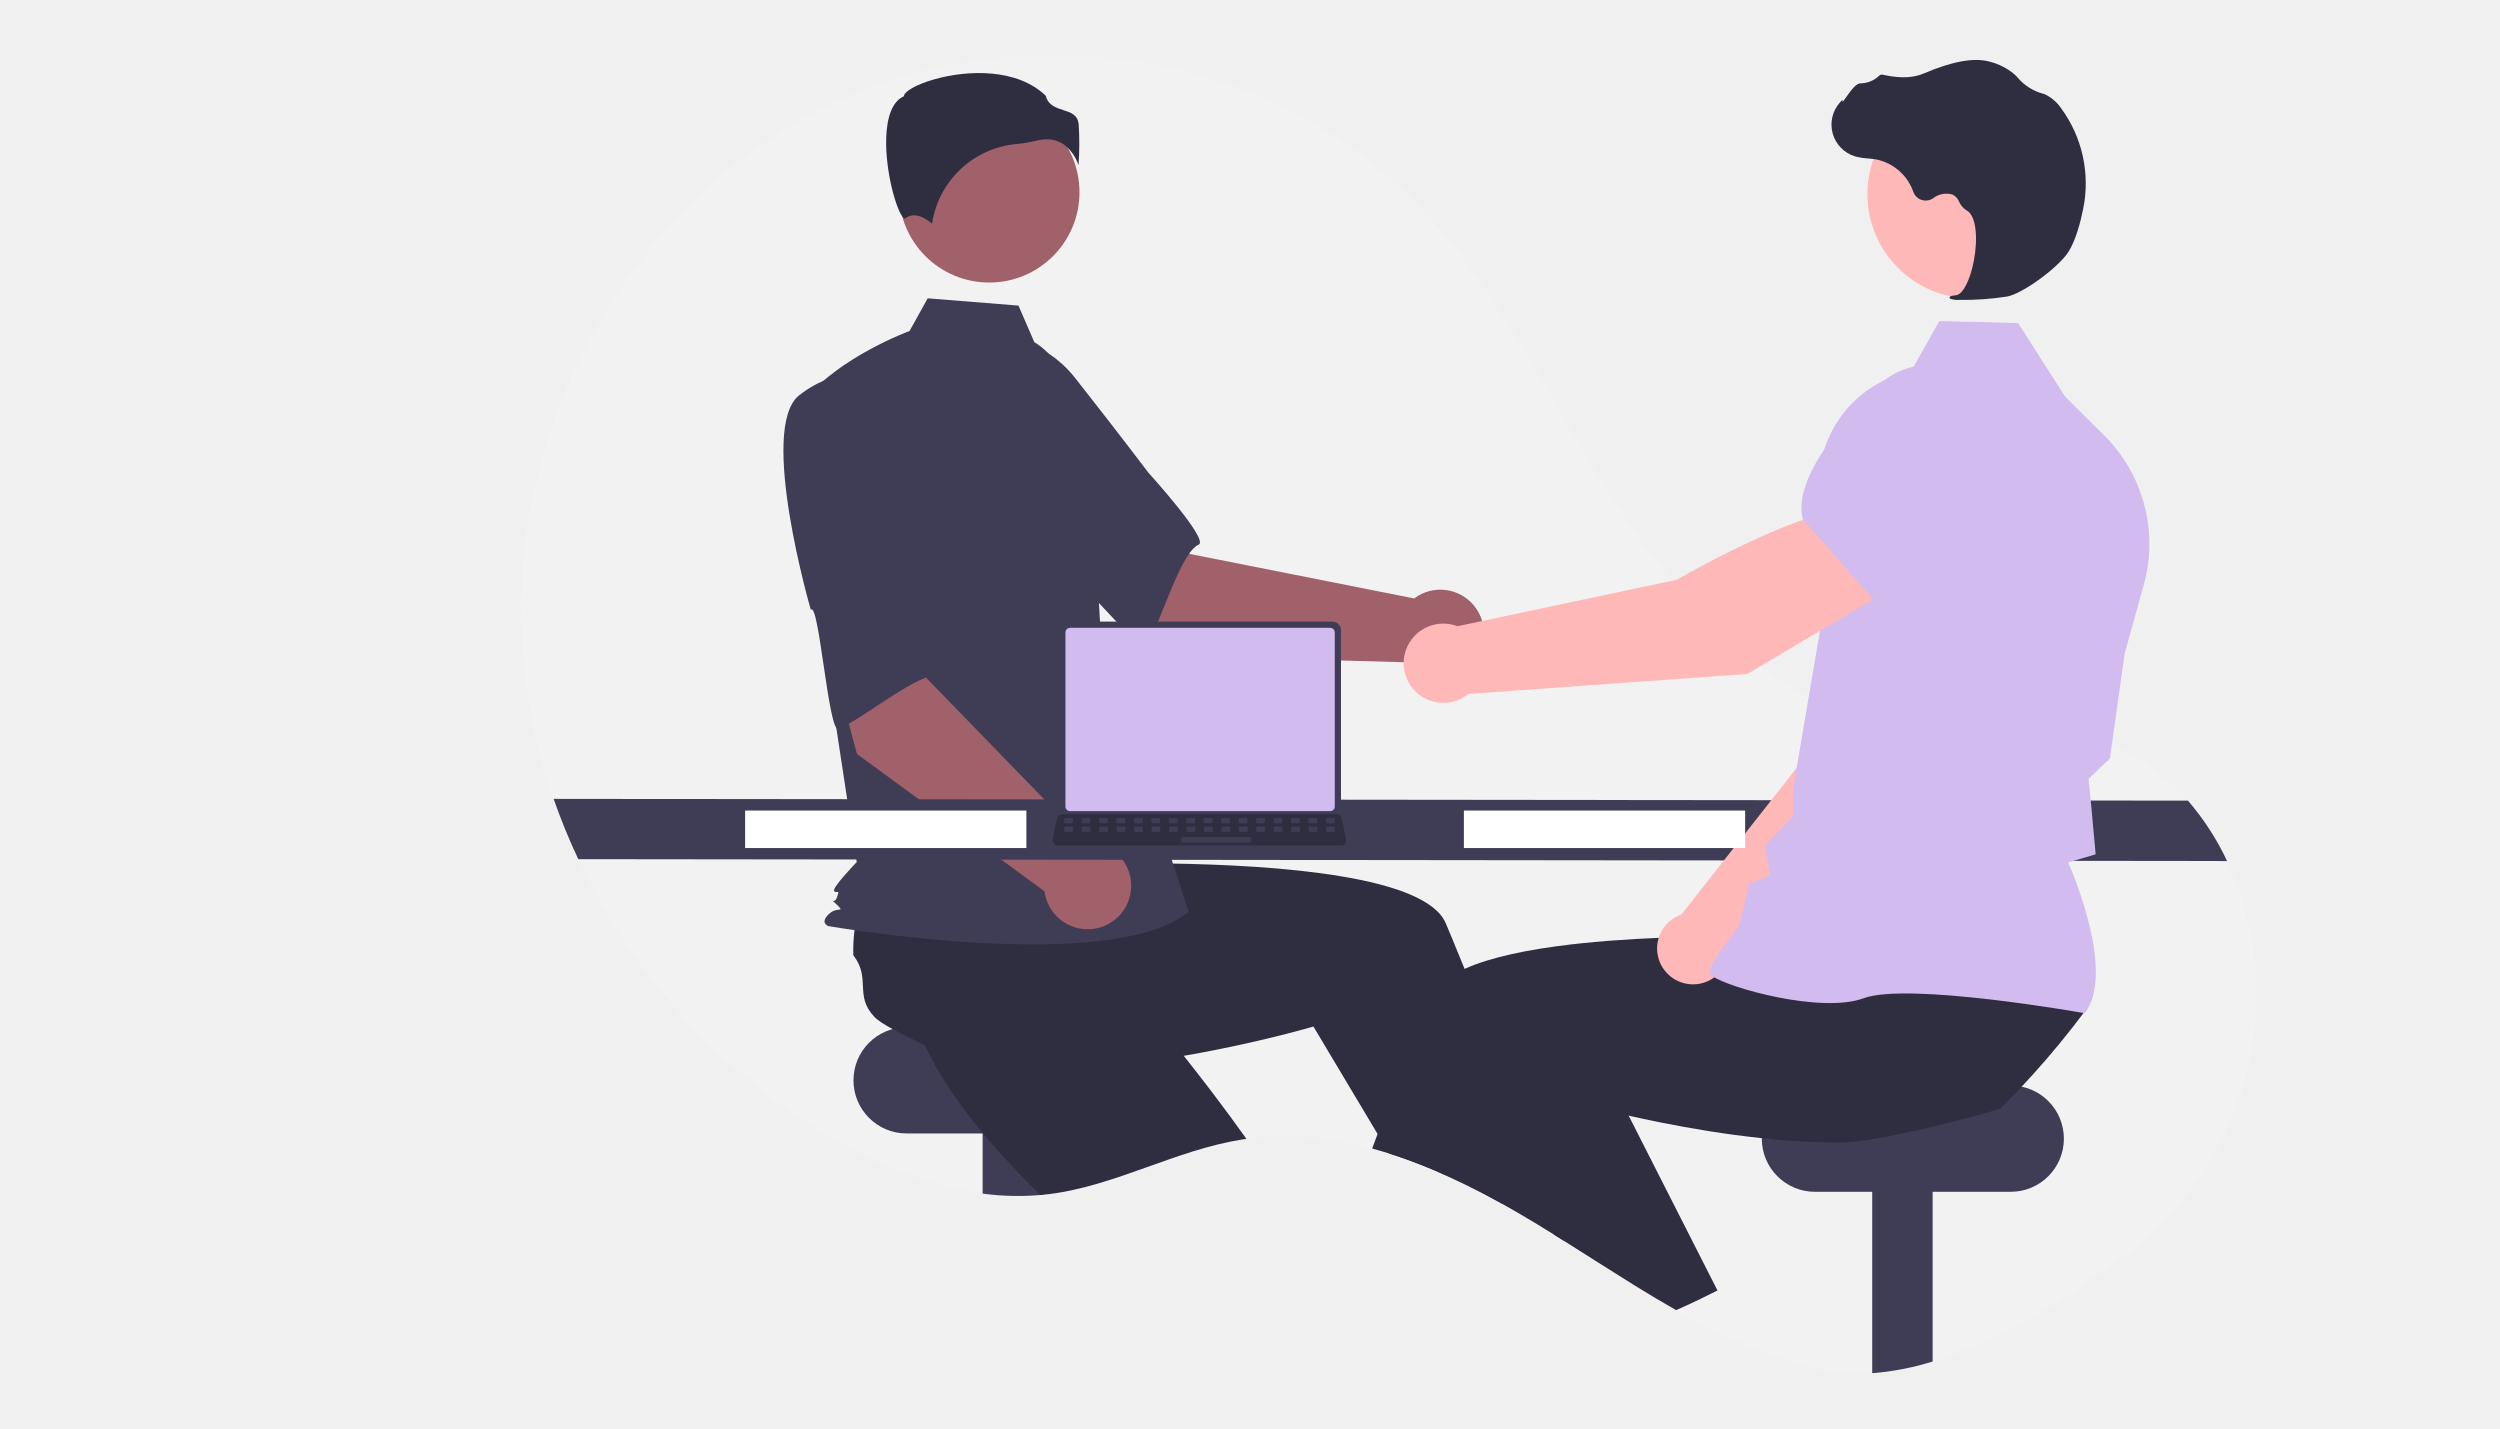
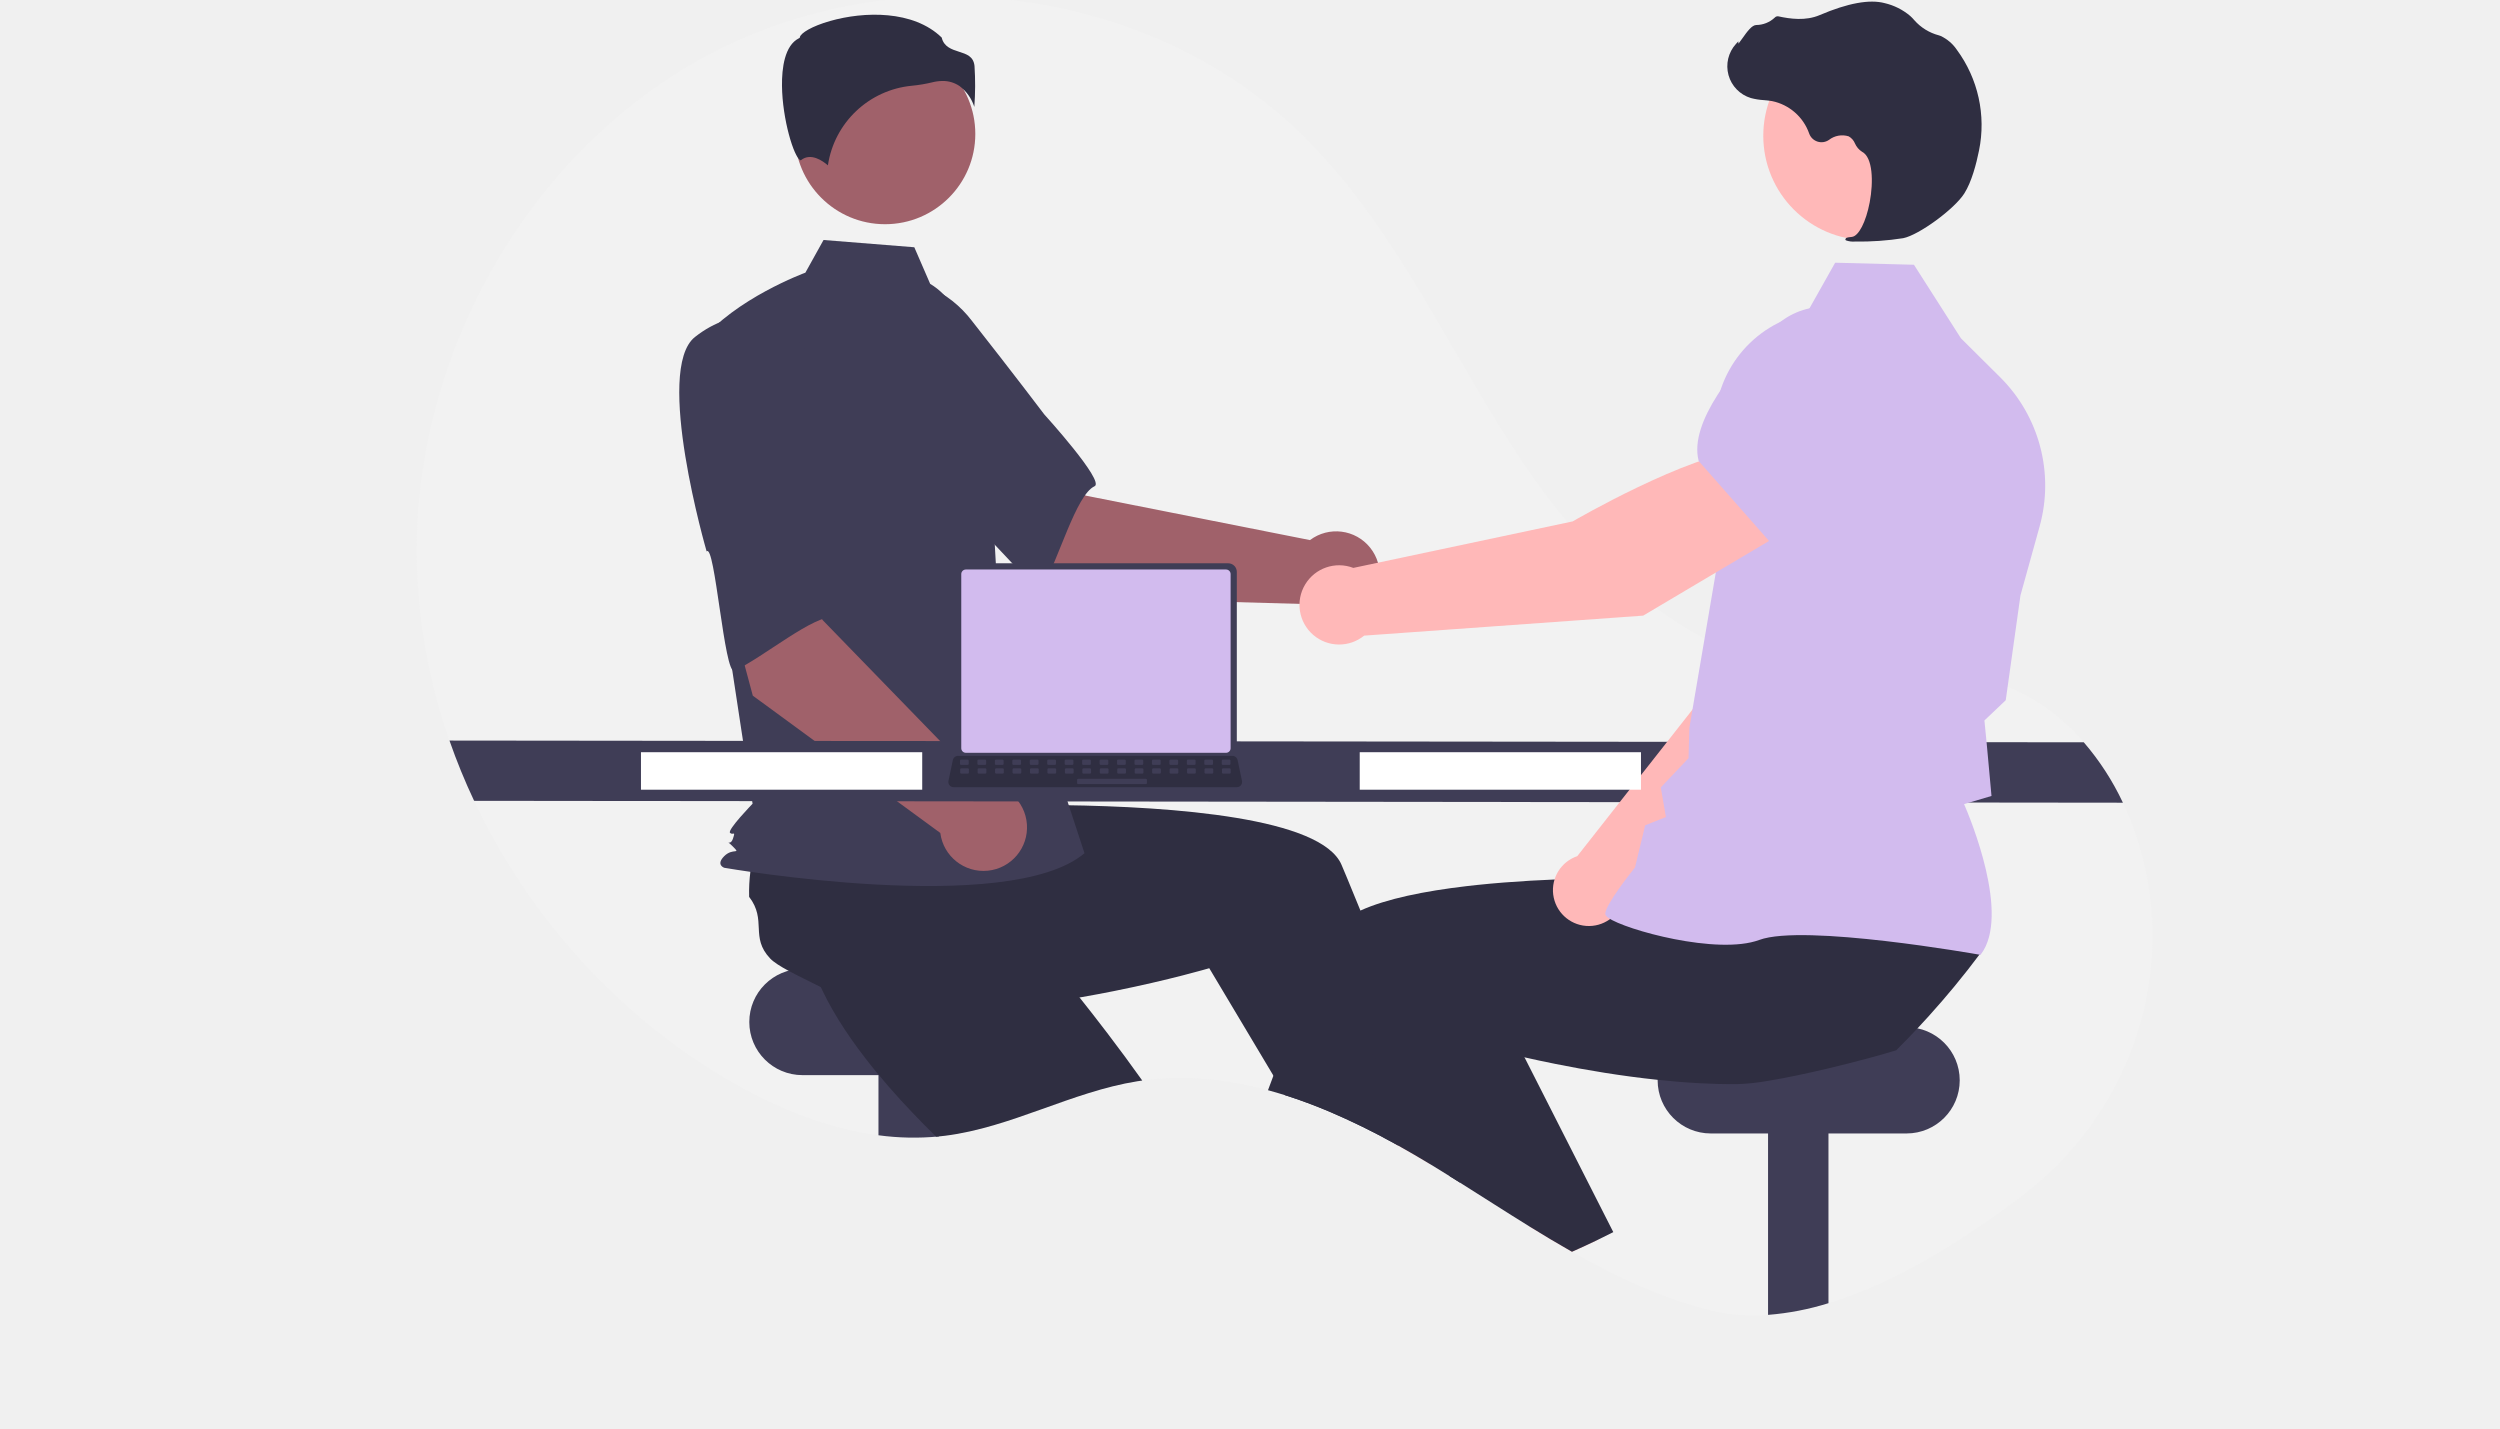
- <svg xmlns="http://www.w3.org/2000/svg" data-name="Layer 1" width="700.222" height="400.11" viewBox="-250 0 1200 633.11">
+ <svg xmlns="http://www.w3.org/2000/svg" data-name="Layer 1" width="700.222" height="400.11" viewBox="-200 28 1200 633.11">
  <path d="M954.314,708.907c-27.3,20.79-60.56,41.85-93.26,51.78a132.151,132.151,0,0,1-29,5.61,87.682,87.682,0,0,1-27.45-2.13c-23.6-5.87-45.49-16.15-66.67-28.16-6.92-3.93-13.76-8.04-20.56-12.24-11.1-6.86-22.09-13.96-33.11-20.89-1.65-1.05-3.29-2.08-4.94-3.1h-.01q-3.99-2.505-8-4.94c-.47-.29-.94-.57-1.42-.86q-7.575-4.59-15.41-8.97c-.64-.35-1.28-.71-1.92-1.06a337.758,337.758,0,0,0-31.12-15.23c-6.98-2.94-14.05-5.59-21.19-7.85h-.01c-2.73-.86-5.47-1.67-8.22-2.41a172.032,172.032,0,0,0-25.14-4.92,137.461,137.461,0,0,0-35.21.28c-.79.11-1.57.22-2.36.35-31.6,5.06-60.44,22.12-92.18,26.14-1.03.13-2.05.25-3.08.34-.44.04-.88.09-1.32.12a126.185,126.185,0,0,1-27.68-.68c-25.63-3.38-50.59-13.87-73.06-27.09-52.53-30.91-95.13-78.42-121.03-133.44a297.454,297.454,0,0,1-11.83-28.93,278.47,278.47,0,0,1-15.67-84.85c-2.43-100.36,54.6-201.05,144.14-246.44,89.55-45.39,207.35-30.38,279.57,39.35,43.81,42.3,69.16,99.62,102.13,150.83,32.97,51.2,79.83,100.11,140.27,107.57,30.79,3.8,63.01-3.55,92.52,6.01,16.34,5.3,30.28,15.44,41.51,28.36a127.185,127.185,0,0,1,18.78,29,141.927,141.927,0,0,1,8.73,23.54c.41,1.49.79,2.98,1.16,4.47C1026.974,608.507,1003.484,671.447,954.314,708.907Z" transform="translate(-183.3889 -133.445)" fill="#f2f2f2" />
  <rect x="159.665" y="466.772" width="145" height="51" rx="25.5" fill="#3f3d56" />
  <path d="M434.054,638.217v42.43a125.553,125.553,0,0,1-29-.56v-41.87Z" transform="translate(-183.3889 -133.445)" fill="#3f3d56" />
  <path d="M531.674,653.817c-.79.11-1.57.22-2.36.35-31.6,5.06-60.44,22.12-92.18,26.14-1.03.13-2.05.25-3.08.34-.44.04-.88.09-1.32.12-7.75-7.59-15.5-15.67-22.78-24.04-3.95-4.53-7.77-9.15-11.36-13.83-9.32-12.08-17.22-24.5-22.44-36.7.53-5.85-3.11-19.38-4.85-29.74l-.01-.01c-.74-4.35-1.14-8.13-.77-10.56,2.12-14.02,13.57-12.41,17.09-26.15a77.5,77.5,0,0,1,10.11-7.11c.59-.35,1.19-.7,1.81-1.05l38.2-26.4,14.6,14.32,22.22,21.8,24.08,23.61-20.44,20.65s17.08,19.69,37.05,45.94C520.604,638.547,526.174,646.077,531.674,653.817Z" transform="translate(-183.3889 -133.445)" fill="#2f2e41" />
  <path d="M861.054,638.217v122.47a132.151,132.151,0,0,1-29,5.61v-128.08Z" transform="translate(-183.3889 -133.445)" fill="#3f3d56" />
  <rect x="595.665" y="494.772" width="145" height="51" rx="25.5" fill="#3f3d56" />
  <path d="M669.894,693.977q-7.575-4.59-15.41-8.97c-.64-.35-1.28-.71-1.92-1.06l3.44-1.47,9.28-3.99.09-.04.1.34Z" transform="translate(-183.3889 -133.445)" fill="#ffb6b6" />
  <path d="M684.264,702.877c-1.65-1.05-3.29-2.08-4.94-3.1h-.01q-3.99-2.505-8-4.94c-.47-.29-.94-.57-1.42-.86q-7.575-4.59-15.41-8.97c-.64-.35-1.28-.71-1.92-1.06a337.758,337.758,0,0,0-31.12-15.23c-6.98-2.94-14.05-5.59-21.19-7.85h-.01l-5.61-9.39-25.25-42.29-5.55-9.29s-18.93,5.6-45.72,10.97c-9.75,1.96-20.53,3.88-31.84,5.5-12.09,1.72-24.77,3.09-37.37,3.75-6.01.32-12,.48-17.9.43-15.25-.1-29.9-1.53-42.73-4.93-4.28-4.02-17.18-9.49-26.42-14.5h-.01c-3.88-2.1-7.1-4.11-8.79-5.9-9.74-10.3-1.42-18.33-10.08-29.57a78.018,78.018,0,0,1,.63-12.34c.09-.68.18-1.37.29-2.07l2.73-46.36,20.28-2.68,30.86-4.08,33.43-4.42,3.68,28.82s26.03-1.32,59.01-.88c52.97.72,123.85,6,133.45,28.66.9,2.13,1.8,4.28,2.7,6.43q3.21,7.71,6.36,15.5c7.61,18.8,14.87,37.78,21.5,55.72,4.12,11.16,8,21.92,11.57,31.99,2.87,8.1,5.53,15.76,7.96,22.81,2.22,6.44,4.23,12.37,6.02,17.69C683.724,701.267,683.994,702.087,684.264,702.877Z" transform="translate(-183.3889 -133.445)" fill="#2f2e41" />
  <path d="M497.708,421.99l-64.055-54.401,41.675-42.177,29.075,47.623,107.774,21.367a20.9,20.9,0,1,1-2.97,30.678Z" transform="translate(-183.3889 -133.445)" fill="#a0616a" />
  <path d="M377.042,296.092c-7.403,24.083,63.1,81.52,63.1,81.52.783-5.782,40.756,44.073,43.475,39.558,7.729-12.832,16.234-44.552,25.157-48.606,5.103-2.318-24.171-34.543-24.171-34.543s-14.933-19.756-34.649-44.794a53.412,53.412,0,0,0-47.084-20.961S384.445,272.009,377.042,296.092Z" transform="translate(-183.3889 -133.445)" fill="#3f3d56" />
  <circle cx="224.825" cy="66.009" r="43.324" fill="#a0616a" />
  <path d="M429.876,271.412c9.334,5.549,14.917,15.744,18.122,26.119a247.516,247.516,0,0,1,10.636,59.137l3.385,60.089,41.926,127.947c-36.336,30.746-172.919,6.988-172.919,6.988s-4.193-1.397,0-5.59,8.274-.478,4.082-4.671-1.302.478.095-3.715,0-1.397-1.398-2.795,10.819-13.976,10.819-13.976L333.445,447.503,319.47,299.363c16.771-20.963,50.498-33.321,50.498-33.321l8.715-15.687,43.574,3.486Z" transform="translate(-183.3889 -133.445)" fill="#3f3d56" />
  <path d="M443.928,176.437a20.078,20.078,0,0,1,7.133,10.02,141.018,141.018,0,0,0,.093-19.659c-.511-4.601-3.75-5.636-7.5-6.835-3.387-1.083-7.218-2.307-8.248-6.774-13.619-13.248-37.326-12.58-53.55-7.959-8.928,2.543-14.065,5.81-14.524,7.724l-.095.394-.363.181c-6.882,3.441-8.221,14.306-8.133,22.815.168,16.031,5.703,34.239,8.821,35.718.165.078.207.048.278-.012h0c4.695-3.752,10.424.285,12.941,2.48a45.059,45.059,0,0,1,40.346-38.219,70.703,70.703,0,0,0,9.724-1.631,20.472,20.472,0,0,1,4.968-.652A14.137,14.137,0,0,1,443.928,176.437Z" transform="translate(-183.3889 -133.445)" fill="#2f2e41" />
  <path d="M389.338,487.262,376.085,480.475a3.632,3.632,0,0,1,3.276-6.397l13.253,6.787a3.632,3.632,0,0,1-3.276,6.397Z" transform="translate(-183.3889 -133.445)" fill="#d2bbee" />
  <path d="M344.735,469.078l-21.801-81.162,58.259-11.028-3.133,55.709,76.547,78.818A20.9,20.9,0,1,1,434.732,534.973Z" transform="translate(-183.3889 -133.445)" fill="#a0616a" />
  <path d="M316.972,296.916c-19.775,15.612,5.606,102.935,5.606,102.935,3.93-4.313,8.496,59.425,13.299,57.255,13.651-6.168,38.673-27.438,48.319-25.704,5.516.992-.263-42.159-.263-42.159s-1.063-24.742-3.061-56.548a53.412,53.412,0,0,0-26.836-44.001S336.747,281.305,316.972,296.916Z" transform="translate(-183.3889 -133.445)" fill="#3f3d56" />
  <path d="M1002.384,520.457l-791.42-.9a297.454,297.454,0,0,1-11.83-28.93l784.47.83A127.185,127.185,0,0,1,1002.384,520.457Z" transform="translate(-183.3889 -133.445)" fill="#3f3d56" />
  <path d="M750.314,730.277q-6.135,2.97-12.38,5.73c-6.92-3.93-13.76-8.04-20.56-12.24l25.22-11.08Z" transform="translate(-183.3889 -133.445)" fill="#ffb6b6" />
  <path d="M934.194,592.477q-6.15,8.25-12.69,16.17-6.03,7.305-12.38,14.33c-1.75,1.94-3.52,3.87-5.33,5.78q-4.995,5.355-10.21,10.53c-6.26,1.97-18.94,5.44-32.53,8.68-9.89,2.35-20.26,4.58-29,6a104.486,104.486,0,0,1-14.81,1.58c-5.9.05-11.89-.11-17.9-.43-6.78-.36-13.57-.92-20.28-1.64-17.45-1.83-34.35-4.68-48.93-7.61-5.34-1.06-10.36-2.14-14.98-3.19-8.75-1.97-16.07-3.81-21.37-5.21-5.97-1.56-9.37-2.57-9.37-2.57l-14.95,25.04-7.76,12.99-5.7,9.55-1.52,2.53c-.64-.35-1.28-.71-1.92-1.06a337.758,337.758,0,0,0-31.12-15.23c-6.98-2.94-14.05-5.59-21.19-7.85h-.01c-2.73-.86-5.47-1.67-8.22-2.41q1.29-3.465,2.61-6.98,2.46-6.555,5.02-13.23c3.69-9.64,7.51-19.42,11.44-29.15,3.22-7.99,6.5-15.95,9.82-23.8,1.53-3.62,4.64-6.8,8.99-9.59a52.323,52.323,0,0,1,6.49-3.48c12.45-5.67,30.79-9.36,51-11.73,1.67-.19,3.35-.38,5.04-.56,16.73-1.76,34.48-2.67,51.08-3.09,8.31-.21,16.33-.29,23.79-.3q3.615,0,7.03.02h.01c6.15.03,11.81.12,16.79.22.97.02,1.91.05,2.83.07h.01c.62.01,1.23.03,1.83.04,10.89.28,17.57.62,17.57.62l2.59-20.32.53-4.1.5-3.9v-.01l.06-.49.41-.01,7.2-.14,60.52-1.18,33.06-.65-5.24,22.46-8.65,37.06C905.234,592.097,934.494,587.507,934.194,592.477Z" transform="translate(-183.3889 -133.445)" fill="#2f2e41" />
  <path d="M757.774,726.577c-2.47,1.26-4.96,2.5-7.46,3.7q-6.135,2.97-12.38,5.73c-6.92-3.93-13.76-8.04-20.56-12.24-11.1-6.86-22.09-13.96-33.11-20.89-1.65-1.05-3.29-2.08-4.94-3.1h-.01c-4.54-6.74-9.17-13.76-13.84-20.99-.07-.1-.13-.2-.19-.3q-1.8-2.76-3.58-5.56c-7.47-11.7-14.98-23.9-22.27-36.36l18.46-8.62,34.32-16.02,5.92-2.76,17.02,33.51,15.18,29.89,3.38,6.65Z" transform="translate(-183.3889 -133.445)" fill="#2f2e41" />
  <path d="M762.946,565.695l87.501-84.384,24.252-68.67L838.926,397.086c-18.375,17.601-38.237,72.424-38.237,72.424L740.477,546.115c-.469.161-.937.331-1.399.535a17.231,17.231,0,1,0,23.869,19.045Z" transform="translate(-183.3889 -133.445)" fill="#ffb8b8" />
  <path d="M828.86,404.753l45.375,14.405.171-.028c16.889-2.829,30.903-30.412,39.684-53.054a31.596,31.596,0,0,0-16.087-40.025h0a31.666,31.666,0,0,0-33.165,4.184l-23.301,19.039Z" transform="translate(-183.3889 -133.445)" fill="#d2bbee" />
  <path d="M934.012,593.49l.265-.352c14.157-18.776-5.206-65.273-8.133-72.017l13.164-3.899-2.294-25.064-1.105-11.176L946.143,471.262l.034-.248,7.039-50.092,9.21-33.154A73.285,73.285,0,0,0,943.465,316.233L924.638,297.54l-22.556-35.306-37.819-.976-13.6,24.159a55.141,55.141,0,0,0-44.103,55.179l1.28,64.316L794.269,484.598l-.381,14.475-13.319,14.055,2.462,14.21-9.963,3.969-4.875,20.191c-1.862,2.33-14.156,17.87-14.268,22.202-.017.65.447,1.292,1.459,2.016,7.958,5.694,52.437,18.031,72.456,10.614,21.323-7.894,104.895,6.932,105.737,7.083Z" transform="translate(-183.3889 -133.445)" fill="#d2bbee" />
  <circle cx="696.48" cy="66.885" r="50.104" fill="#ffb8b8" />
  <path d="M873.756,251.104a136.267,136.267,0,0,0,23.181-1.62c7.599-1.545,24.599-14.003,29.339-21.5h0c3.521-5.57,5.772-14.268,7.042-20.583a60.914,60.914,0,0,0-10.654-48.358,19.245,19.245,0,0,0-7.773-6.634c-.278-.109-.565-.205-.855-.288a23.745,23.745,0,0,1-11.812-7.309,19.586,19.586,0,0,0-1.964-2.021,29.248,29.248,0,0,0-12.203-6.127c-7.254-1.941-17.752-.014-31.202,5.733-6.757,2.888-14.147,1.843-19.832.609a1.86,1.86,0,0,0-1.751.6,13.132,13.132,0,0,1-8.925,3.558c-2.032.089-4.164,2.903-6.741,6.572-.585.833-1.267,1.805-1.759,2.396l-.066-1.136-1.149,1.267a15.935,15.935,0,0,0,7.194,25.961,31.076,31.076,0,0,0,6.25.996c1.279.115,2.602.234,3.87.454a24.025,24.025,0,0,1,17.853,15.59,6.283,6.283,0,0,0,9.483,3.05,10.381,10.381,0,0,1,9.459-1.722,6.891,6.891,0,0,1,3.046,3.455,8.98,8.98,0,0,0,3.408,3.976c5.15,2.655,5.505,14.417,3.655,24.222-1.783,9.451-5.307,16.288-8.57,16.626-2.512.26-2.799.438-2.981.883l-.162.398.282.372A10.261,10.261,0,0,0,873.756,251.104Z" transform="translate(-183.3889 -133.445)" fill="#2f2e41" />
  <path d="M841.302,389.605l-19.319-38.516c-28.041,1.915-83.695,34.337-83.695,34.337L632.99,407.752a19.023,19.023,0,1,0,5.186,32.508L772.123,430.659Z" transform="translate(-183.3889 -133.445)" fill="#ffb8b8" />
  <path d="M833.51,395.929l50.454-37.495,8.887-32.027a34.982,34.982,0,0,0-10.521-35.394h0a34.899,34.899,0,0,0-47.624,1.537c-18.987,18.951-40.642,45.39-35.99,63.723l.047.186Z" transform="translate(-183.3889 -133.445)" fill="#d2bbee" />
  <rect x="452.665" y="362.772" width="135" height="18" fill="#fff" />
  <rect x="107.665" y="362.772" width="135" height="18" fill="#fff" />
  <path d="M441.818,409.655v85.704a4.122,4.122,0,0,0,4.119,4.119H572.941a4.122,4.122,0,0,0,4.119-4.119v-85.704a4.124,4.124,0,0,0-4.119-4.115H445.937A4.124,4.124,0,0,0,441.818,409.655Z" transform="translate(-183.3889 -133.445)" fill="#3f3d56" />
  <path d="M444.797,410.722v83.58a2.205,2.205,0,0,0,2.201,2.201H571.884a2.205,2.205,0,0,0,2.201-2.201V410.722a2.206,2.206,0,0,0-2.201-2.206H446.999A2.206,2.206,0,0,0,444.797,410.722Z" transform="translate(-183.3889 -133.445)" fill="#d2bbee" />
  <path d="M439.161,512.074a2.47,2.47,0,0,0,1.943.93h135.992A2.502,2.502,0,0,0,579.543,509.988l-2.111-10.027a2.507,2.507,0,0,0-1.558-1.818,2.425,2.425,0,0,0-.888-.168H443.208a2.425,2.425,0,0,0-.888.168,2.507,2.507,0,0,0-1.558,1.818l-2.111,10.027A2.5,2.5,0,0,0,439.161,512.074Z" transform="translate(-183.3889 -133.445)" fill="#2f2e41" />
  <rect x="569.832" y="499.781" width="4.188" height="2.513" rx="0.488" transform="translate(960.4626 868.6308) rotate(-180)" fill="#3f3d56" />
  <rect x="561.455" y="499.781" width="4.188" height="2.513" rx="0.488" transform="translate(943.7086 868.6308) rotate(-180)" fill="#3f3d56" />
  <rect x="553.078" y="499.781" width="4.188" height="2.513" rx="0.488" transform="translate(926.9547 868.6308) rotate(-180)" fill="#3f3d56" />
  <rect x="544.701" y="499.781" width="4.188" height="2.513" rx="0.488" transform="translate(910.2007 868.6308) rotate(-180)" fill="#3f3d56" />
  <rect x="536.324" y="499.781" width="4.188" height="2.513" rx="0.488" transform="translate(893.4467 868.6308) rotate(-180)" fill="#3f3d56" />
  <rect x="527.947" y="499.781" width="4.188" height="2.513" rx="0.488" transform="translate(876.6928 868.6308) rotate(-180)" fill="#3f3d56" />
  <rect x="519.57" y="499.781" width="4.188" height="2.513" rx="0.488" transform="translate(859.9388 868.6308) rotate(-180)" fill="#3f3d56" />
  <rect x="511.193" y="499.781" width="4.188" height="2.513" rx="0.488" transform="translate(843.1848 868.6308) rotate(-180)" fill="#3f3d56" />
  <rect x="502.816" y="499.781" width="4.188" height="2.513" rx="0.488" transform="translate(826.4309 868.6308) rotate(-180)" fill="#3f3d56" />
  <rect x="494.439" y="499.781" width="4.188" height="2.513" rx="0.488" transform="translate(809.6769 868.6308) rotate(-180)" fill="#3f3d56" />
  <rect x="486.062" y="499.781" width="4.188" height="2.513" rx="0.488" transform="translate(792.9229 868.6308) rotate(-180)" fill="#3f3d56" />
  <rect x="477.685" y="499.781" width="4.188" height="2.513" rx="0.488" transform="translate(776.169 868.6308) rotate(-180)" fill="#3f3d56" />
  <rect x="469.308" y="499.781" width="4.188" height="2.513" rx="0.488" transform="translate(759.415 868.6308) rotate(-180)" fill="#3f3d56" />
  <rect x="460.931" y="499.781" width="4.188" height="2.513" rx="0.488" transform="translate(742.6611 868.6308) rotate(-180)" fill="#3f3d56" />
  <rect x="452.554" y="499.781" width="4.188" height="2.513" rx="0.488" transform="translate(725.9071 868.6308) rotate(-180)" fill="#3f3d56" />
  <rect x="444.177" y="499.781" width="4.188" height="2.513" rx="0.488" transform="translate(709.1531 868.6308) rotate(-180)" fill="#3f3d56" />
  <rect x="569.931" y="503.97" width="4.188" height="2.513" rx="0.488" transform="translate(960.6605 877.0078) rotate(-180)" fill="#3f3d56" />
  <rect x="561.554" y="503.97" width="4.188" height="2.513" rx="0.488" transform="translate(943.9066 877.0078) rotate(-180)" fill="#3f3d56" />
  <rect x="553.177" y="503.97" width="4.188" height="2.513" rx="0.488" transform="translate(927.1526 877.0078) rotate(-180)" fill="#3f3d56" />
  <rect x="544.8" y="503.97" width="4.188" height="2.513" rx="0.488" transform="translate(910.3987 877.0078) rotate(-180)" fill="#3f3d56" />
  <rect x="536.423" y="503.97" width="4.188" height="2.513" rx="0.488" transform="translate(893.6447 877.0078) rotate(-180)" fill="#3f3d56" />
  <rect x="528.046" y="503.97" width="4.188" height="2.513" rx="0.488" transform="translate(876.8907 877.0078) rotate(-180)" fill="#3f3d56" />
  <rect x="519.669" y="503.97" width="4.188" height="2.513" rx="0.488" transform="translate(860.1368 877.0078) rotate(-180)" fill="#3f3d56" />
  <rect x="511.292" y="503.97" width="4.188" height="2.513" rx="0.488" transform="translate(843.3828 877.0078) rotate(-180)" fill="#3f3d56" />
  <rect x="502.915" y="503.97" width="4.188" height="2.513" rx="0.488" transform="translate(826.6288 877.0078) rotate(-180)" fill="#3f3d56" />
  <rect x="494.538" y="503.97" width="4.188" height="2.513" rx="0.488" transform="translate(809.8749 877.0078) rotate(-180)" fill="#3f3d56" />
  <rect x="486.161" y="503.97" width="4.188" height="2.513" rx="0.488" transform="translate(793.1209 877.0078) rotate(-180)" fill="#3f3d56" />
  <rect x="477.784" y="503.97" width="4.188" height="2.513" rx="0.488" transform="translate(776.3669 877.0078) rotate(-180)" fill="#3f3d56" />
  <rect x="469.407" y="503.97" width="4.188" height="2.513" rx="0.488" transform="translate(759.613 877.0078) rotate(-180)" fill="#3f3d56" />
  <rect x="461.03" y="503.97" width="4.188" height="2.513" rx="0.488" transform="translate(742.859 877.0078) rotate(-180)" fill="#3f3d56" />
  <rect x="452.653" y="503.97" width="4.188" height="2.513" rx="0.488" transform="translate(726.1051 877.0078) rotate(-180)" fill="#3f3d56" />
  <rect x="444.276" y="503.97" width="4.188" height="2.513" rx="0.488" transform="translate(709.3511 877.0078) rotate(-180)" fill="#3f3d56" />
  <rect x="500.402" y="508.996" width="33.508" height="2.513" rx="0.488" transform="translate(850.9221 887.0602) rotate(-180)" fill="#3f3d56" />
</svg>
